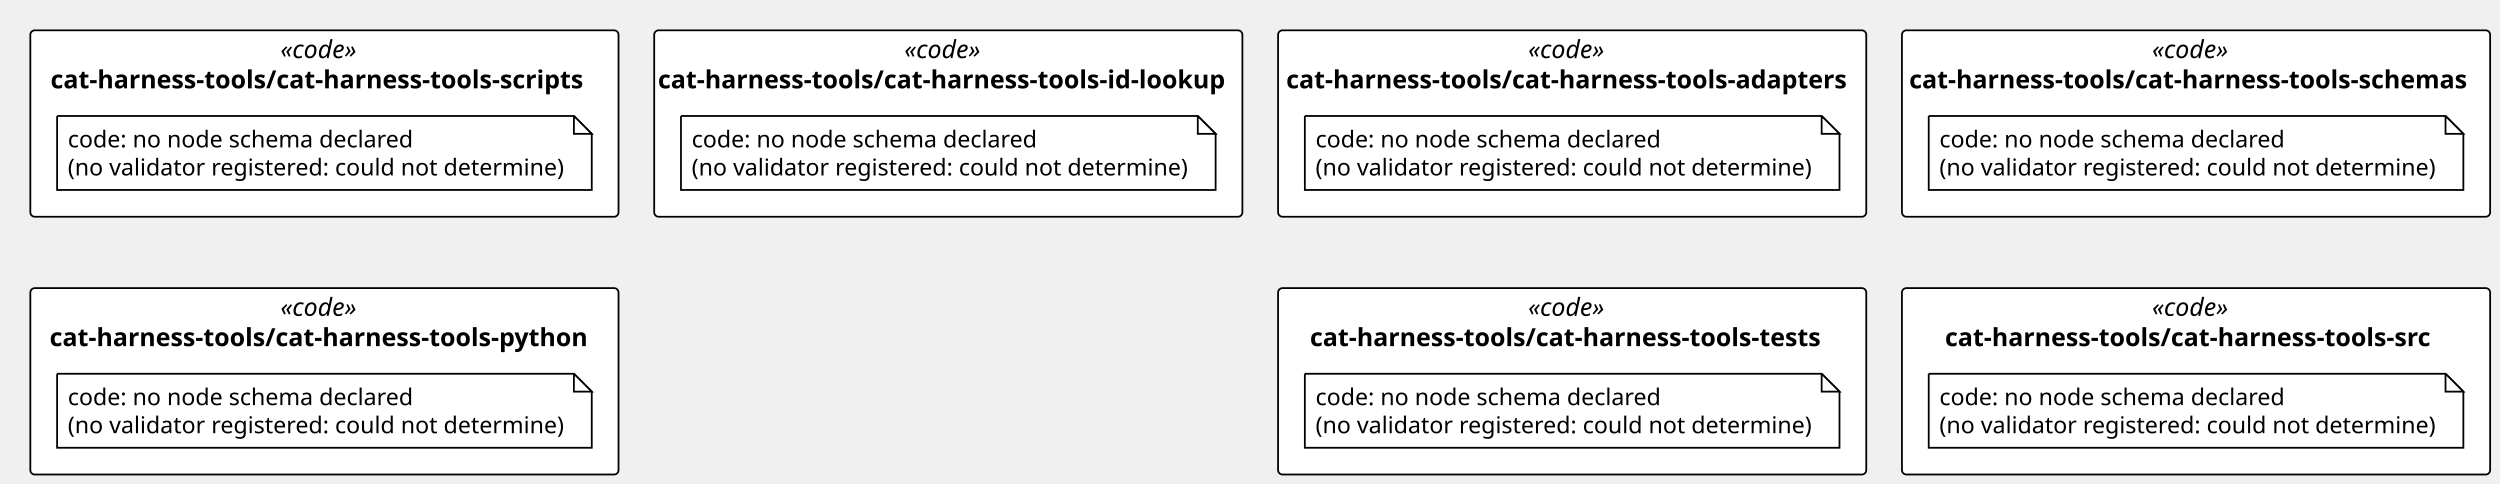
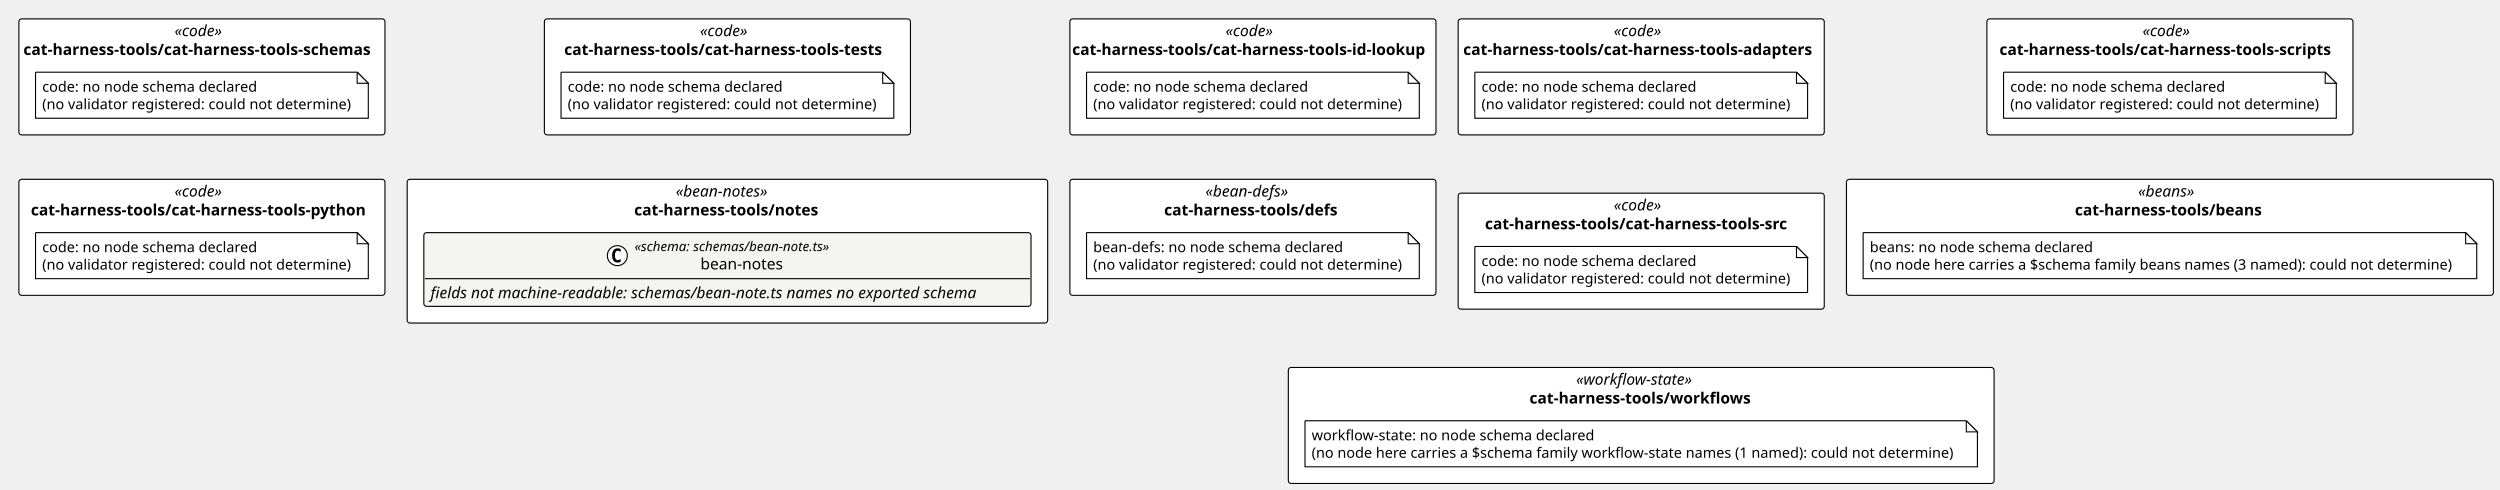
- <svg xmlns="http://www.w3.org/2000/svg" contentStyleType="text/css" height="271px" preserveAspectRatio="none" style="width:1401px;height:271px;background:#FFFFFF;" version="1.1" viewBox="0 0 1401 271" width="1401px" zoomAndPan="magnify">
+ <svg xmlns="http://www.w3.org/2000/svg" contentStyleType="text/css" height="441px" preserveAspectRatio="none" style="width:2251px;height:441px;background:#FFFFFF;" version="1.1" viewBox="0 0 2251 441" width="2251px" zoomAndPan="magnify">
  <defs />
  <g>
-     <rect fill="#FFFFFF" height="104.459" rx="2.5" ry="2.5" style="stroke:#000000;stroke-width:1.0;" width="329.618" x="716.235" y="17" />
-     <text fill="#000000" font-family="Verdana" font-size="14" font-style="italic" lengthAdjust="spacing" textLength="49.362" x="856.363" y="32.562">«code»</text>
-     <text fill="#000000" font-family="Verdana" font-size="14" font-weight="bold" lengthAdjust="spacing" textLength="320.51" x="720.789" y="49.502">cat-harness-tools/cat-harness-tools-adapters</text>
-     <rect fill="#FFFFFF" height="104.459" rx="2.5" ry="2.5" style="stroke:#000000;stroke-width:1.0;" width="329.618" x="1065.853" y="17" />
-     <text fill="#000000" font-family="Verdana" font-size="14" font-style="italic" lengthAdjust="spacing" textLength="49.362" x="1205.981" y="32.562">«code»</text>
-     <text fill="#000000" font-family="Verdana" font-size="14" font-weight="bold" lengthAdjust="spacing" textLength="321.474" x="1069.925" y="49.502">cat-harness-tools/cat-harness-tools-schemas</text>
+     <rect fill="#FFFFFF" height="104.459" rx="2.5" ry="2.5" style="stroke:#000000;stroke-width:1.0;" width="329.618" x="1312.936" y="17" />
+     <text fill="#000000" font-family="Verdana" font-size="14" font-style="italic" lengthAdjust="spacing" textLength="49.362" x="1453.063" y="32.562">«code»</text>
+     <text fill="#000000" font-family="Verdana" font-size="14" font-weight="bold" lengthAdjust="spacing" textLength="320.51" x="1317.489" y="49.502">cat-harness-tools/cat-harness-tools-adapters</text>
    <rect fill="#FFFFFF" height="104.459" rx="2.5" ry="2.5" style="stroke:#000000;stroke-width:1.0;" width="329.618" x="17" y="17" />
    <text fill="#000000" font-family="Verdana" font-size="14" font-style="italic" lengthAdjust="spacing" textLength="49.362" x="157.128" y="32.562">«code»</text>
-     <text fill="#000000" font-family="Verdana" font-size="14" font-weight="bold" lengthAdjust="spacing" textLength="306.961" x="28.328" y="49.502">cat-harness-tools/cat-harness-tools-scripts</text>
-     <rect fill="#FFFFFF" height="104.459" rx="2.5" ry="2.5" style="stroke:#000000;stroke-width:1.0;" width="329.618" x="366.618" y="17" />
-     <text fill="#000000" font-family="Verdana" font-size="14" font-style="italic" lengthAdjust="spacing" textLength="49.362" x="506.745" y="32.562">«code»</text>
-     <text fill="#000000" font-family="Verdana" font-size="14" font-weight="bold" lengthAdjust="spacing" textLength="325.391" x="368.731" y="49.502">cat-harness-tools/cat-harness-tools-id-lookup</text>
-     <rect fill="#FFFFFF" height="104.459" rx="2.5" ry="2.5" style="stroke:#000000;stroke-width:1.0;" width="329.618" x="716.235" y="161.459" />
-     <text fill="#000000" font-family="Verdana" font-size="14" font-style="italic" lengthAdjust="spacing" textLength="49.362" x="856.363" y="177.022">«code»</text>
-     <text fill="#000000" font-family="Verdana" font-size="14" font-weight="bold" lengthAdjust="spacing" textLength="293.87" x="734.109" y="193.961">cat-harness-tools/cat-harness-tools-tests</text>
-     <rect fill="#FFFFFF" height="104.459" rx="2.5" ry="2.5" style="stroke:#000000;stroke-width:1.0;" width="329.618" x="1065.853" y="161.459" />
-     <text fill="#000000" font-family="Verdana" font-size="14" font-style="italic" lengthAdjust="spacing" textLength="49.362" x="1205.981" y="177.022">«code»</text>
-     <text fill="#000000" font-family="Verdana" font-size="14" font-weight="bold" lengthAdjust="spacing" textLength="281.374" x="1089.975" y="193.961">cat-harness-tools/cat-harness-tools-src</text>
+     <text fill="#000000" font-family="Verdana" font-size="14" font-weight="bold" lengthAdjust="spacing" textLength="321.474" x="21.072" y="49.502">cat-harness-tools/cat-harness-tools-schemas</text>
+     <rect fill="#FFFFFF" height="104.459" rx="2.5" ry="2.5" style="stroke:#000000;stroke-width:1.0;" width="329.618" x="1788.992" y="17" />
+     <text fill="#000000" font-family="Verdana" font-size="14" font-style="italic" lengthAdjust="spacing" textLength="49.362" x="1929.12" y="32.562">«code»</text>
+     <text fill="#000000" font-family="Verdana" font-size="14" font-weight="bold" lengthAdjust="spacing" textLength="306.961" x="1800.321" y="49.502">cat-harness-tools/cat-harness-tools-scripts</text>
+     <rect fill="#FFFFFF" height="104.459" rx="2.5" ry="2.5" style="stroke:#000000;stroke-width:1.0;" width="329.618" x="963.318" y="17" />
+     <text fill="#000000" font-family="Verdana" font-size="14" font-style="italic" lengthAdjust="spacing" textLength="49.362" x="1103.446" y="32.562">«code»</text>
+     <text fill="#000000" font-family="Verdana" font-size="14" font-weight="bold" lengthAdjust="spacing" textLength="325.391" x="965.431" y="49.502">cat-harness-tools/cat-harness-tools-id-lookup</text>
+     <rect fill="#FFFFFF" height="104.459" rx="2.5" ry="2.5" style="stroke:#000000;stroke-width:1.0;" width="329.618" x="490.159" y="17" />
+     <text fill="#000000" font-family="Verdana" font-size="14" font-style="italic" lengthAdjust="spacing" textLength="49.362" x="630.287" y="32.562">«code»</text>
+     <text fill="#000000" font-family="Verdana" font-size="14" font-weight="bold" lengthAdjust="spacing" textLength="293.87" x="508.033" y="49.502">cat-harness-tools/cat-harness-tools-tests</text>
+     <rect fill="#FFFFFF" height="104.459" rx="2.5" ry="2.5" style="stroke:#000000;stroke-width:1.0;" width="329.618" x="1312.936" y="173.929" />
+     <text fill="#000000" font-family="Verdana" font-size="14" font-style="italic" lengthAdjust="spacing" textLength="49.362" x="1453.063" y="189.491">«code»</text>
+     <text fill="#000000" font-family="Verdana" font-size="14" font-weight="bold" lengthAdjust="spacing" textLength="281.374" x="1337.057" y="206.431">cat-harness-tools/cat-harness-tools-src</text>
    <rect fill="#FFFFFF" height="104.459" rx="2.5" ry="2.5" style="stroke:#000000;stroke-width:1.0;" width="329.618" x="17" y="161.459" />
    <text fill="#000000" font-family="Verdana" font-size="14" font-style="italic" lengthAdjust="spacing" textLength="49.362" x="157.128" y="177.022">«code»</text>
    <text fill="#000000" font-family="Verdana" font-size="14" font-weight="bold" lengthAdjust="spacing" textLength="307.993" x="27.812" y="193.961">cat-harness-tools/cat-harness-tools-python</text>
+     <rect fill="#FFFFFF" height="104.459" rx="2.5" ry="2.5" style="stroke:#000000;stroke-width:1.0;" width="582.496" x="1662.553" y="161.459" />
+     <text fill="#000000" font-family="Verdana" font-size="14" font-style="italic" lengthAdjust="spacing" textLength="57.21" x="1925.196" y="177.022">«beans»</text>
+     <text fill="#000000" font-family="Verdana" font-size="14" font-weight="bold" lengthAdjust="spacing" textLength="171.09" x="1868.256" y="193.961">cat-harness-tools/beans</text>
+     <rect fill="#FFFFFF" height="104.459" rx="2.5" ry="2.5" style="stroke:#000000;stroke-width:1.0;" width="329.618" x="963.318" y="161.459" />
+     <text fill="#000000" font-family="Verdana" font-size="14" font-style="italic" lengthAdjust="spacing" textLength="85.524" x="1085.364" y="177.022">«bean-defs»</text>
+     <text fill="#000000" font-family="Verdana" font-size="14" font-weight="bold" lengthAdjust="spacing" textLength="159.817" x="1048.218" y="193.961">cat-harness-tools/defs</text>
+     <rect fill="#FFFFFF" height="129.398" rx="2.5" ry="2.5" style="stroke:#000000;stroke-width:1.0;" width="576.7" x="366.618" y="161.459" />
+     <text fill="#000000" font-family="Verdana" font-size="14" font-style="italic" lengthAdjust="spacing" textLength="92.996" x="608.47" y="177.022">«bean-notes»</text>
+     <text fill="#000000" font-family="Verdana" font-size="14" font-weight="bold" lengthAdjust="spacing" textLength="167.85" x="571.043" y="193.961">cat-harness-tools/notes</text>
+     <rect fill="#FFFFFF" height="104.459" rx="2.5" ry="2.5" style="stroke:#000000;stroke-width:1.0;" width="635.454" x="1160.017" y="330.857" />
+     <text fill="#000000" font-family="Verdana" font-size="14" font-style="italic" lengthAdjust="spacing" textLength="117.291" x="1419.099" y="346.42">«workflow-state»</text>
+     <text fill="#000000" font-family="Verdana" font-size="14" font-weight="bold" lengthAdjust="spacing" textLength="201.243" x="1377.123" y="363.359">cat-harness-tools/workflows</text>
    <g id="elem_n_cat_harness_tools_cat_harness_tools_adapters_code">
-       <path d="M731.235,65 L731.235,106.459 L1030.853,106.459 L1030.853,75 L1020.853,65 L731.235,65 " fill="#FFFFFF" style="stroke:#000000;stroke-width:1.0;" />
-       <path d="M1020.853,65 L1020.853,75 L1030.853,75 L1020.853,65 " fill="#FFFFFF" style="stroke:#000000;stroke-width:1.0;" />
-       <text fill="#000000" font-family="Verdana" font-size="13" lengthAdjust="spacing" textLength="197.71" x="737.235" y="82.594">code: no node schema declared</text>
-       <text fill="#000000" font-family="Verdana" font-size="13" lengthAdjust="spacing" textLength="278.618" x="737.235" y="98.323">(no validator registered: could not determine)</text>
+       <path d="M1327.936,65 L1327.936,106.459 L1627.553,106.459 L1627.553,75 L1617.553,65 L1327.936,65 " fill="#FFFFFF" style="stroke:#000000;stroke-width:1.0;" />
+       <path d="M1617.553,65 L1617.553,75 L1627.553,75 L1617.553,65 " fill="#FFFFFF" style="stroke:#000000;stroke-width:1.0;" />
+       <text fill="#000000" font-family="Verdana" font-size="13" lengthAdjust="spacing" textLength="197.71" x="1333.936" y="82.594">code: no node schema declared</text>
+       <text fill="#000000" font-family="Verdana" font-size="13" lengthAdjust="spacing" textLength="278.618" x="1333.936" y="98.323">(no validator registered: could not determine)</text>
    </g>
    <g id="elem_n_cat_harness_tools_cat_harness_tools_schemas_code">
-       <path d="M1080.853,65 L1080.853,106.459 L1380.471,106.459 L1380.471,75 L1370.471,65 L1080.853,65 " fill="#FFFFFF" style="stroke:#000000;stroke-width:1.0;" />
-       <path d="M1370.471,65 L1370.471,75 L1380.471,75 L1370.471,65 " fill="#FFFFFF" style="stroke:#000000;stroke-width:1.0;" />
-       <text fill="#000000" font-family="Verdana" font-size="13" lengthAdjust="spacing" textLength="197.71" x="1086.853" y="82.594">code: no node schema declared</text>
-       <text fill="#000000" font-family="Verdana" font-size="13" lengthAdjust="spacing" textLength="278.618" x="1086.853" y="98.323">(no validator registered: could not determine)</text>
-     </g>
-     <g id="elem_n_cat_harness_tools_cat_harness_tools_scripts_code">
      <path d="M32,65 L32,106.459 L331.618,106.459 L331.618,75 L321.618,65 L32,65 " fill="#FFFFFF" style="stroke:#000000;stroke-width:1.0;" />
      <path d="M321.618,65 L321.618,75 L331.618,75 L321.618,65 " fill="#FFFFFF" style="stroke:#000000;stroke-width:1.0;" />
      <text fill="#000000" font-family="Verdana" font-size="13" lengthAdjust="spacing" textLength="197.71" x="38" y="82.594">code: no node schema declared</text>
      <text fill="#000000" font-family="Verdana" font-size="13" lengthAdjust="spacing" textLength="278.618" x="38" y="98.323">(no validator registered: could not determine)</text>
    </g>
+     <g id="elem_n_cat_harness_tools_cat_harness_tools_scripts_code">
+       <path d="M1803.992,65 L1803.992,106.459 L2103.61,106.459 L2103.61,75 L2093.61,65 L1803.992,65 " fill="#FFFFFF" style="stroke:#000000;stroke-width:1.0;" />
+       <path d="M2093.61,65 L2093.61,75 L2103.61,75 L2093.61,65 " fill="#FFFFFF" style="stroke:#000000;stroke-width:1.0;" />
+       <text fill="#000000" font-family="Verdana" font-size="13" lengthAdjust="spacing" textLength="197.71" x="1809.992" y="82.594">code: no node schema declared</text>
+       <text fill="#000000" font-family="Verdana" font-size="13" lengthAdjust="spacing" textLength="278.618" x="1809.992" y="98.323">(no validator registered: could not determine)</text>
+     </g>
    <g id="elem_n_cat_harness_tools_cat_harness_tools_id_lookup_code">
-       <path d="M381.618,65 L381.618,106.459 L681.235,106.459 L681.235,75 L671.235,65 L381.618,65 " fill="#FFFFFF" style="stroke:#000000;stroke-width:1.0;" />
-       <path d="M671.235,65 L671.235,75 L681.235,75 L671.235,65 " fill="#FFFFFF" style="stroke:#000000;stroke-width:1.0;" />
-       <text fill="#000000" font-family="Verdana" font-size="13" lengthAdjust="spacing" textLength="197.71" x="387.618" y="82.594">code: no node schema declared</text>
-       <text fill="#000000" font-family="Verdana" font-size="13" lengthAdjust="spacing" textLength="278.618" x="387.618" y="98.323">(no validator registered: could not determine)</text>
+       <path d="M978.318,65 L978.318,106.459 L1277.936,106.459 L1277.936,75 L1267.936,65 L978.318,65 " fill="#FFFFFF" style="stroke:#000000;stroke-width:1.0;" />
+       <path d="M1267.936,65 L1267.936,75 L1277.936,75 L1267.936,65 " fill="#FFFFFF" style="stroke:#000000;stroke-width:1.0;" />
+       <text fill="#000000" font-family="Verdana" font-size="13" lengthAdjust="spacing" textLength="197.71" x="984.318" y="82.594">code: no node schema declared</text>
+       <text fill="#000000" font-family="Verdana" font-size="13" lengthAdjust="spacing" textLength="278.618" x="984.318" y="98.323">(no validator registered: could not determine)</text>
    </g>
    <g id="elem_n_cat_harness_tools_cat_harness_tools_tests_code">
-       <path d="M731.235,209.459 L731.235,250.918 L1030.853,250.918 L1030.853,219.459 L1020.853,209.459 L731.235,209.459 " fill="#FFFFFF" style="stroke:#000000;stroke-width:1.0;" />
-       <path d="M1020.853,209.459 L1020.853,219.459 L1030.853,219.459 L1020.853,209.459 " fill="#FFFFFF" style="stroke:#000000;stroke-width:1.0;" />
-       <text fill="#000000" font-family="Verdana" font-size="13" lengthAdjust="spacing" textLength="197.71" x="737.235" y="227.053">code: no node schema declared</text>
-       <text fill="#000000" font-family="Verdana" font-size="13" lengthAdjust="spacing" textLength="278.618" x="737.235" y="242.782">(no validator registered: could not determine)</text>
+       <path d="M505.159,65 L505.159,106.459 L804.777,106.459 L804.777,75 L794.777,65 L505.159,65 " fill="#FFFFFF" style="stroke:#000000;stroke-width:1.0;" />
+       <path d="M794.777,65 L794.777,75 L804.777,75 L794.777,65 " fill="#FFFFFF" style="stroke:#000000;stroke-width:1.0;" />
+       <text fill="#000000" font-family="Verdana" font-size="13" lengthAdjust="spacing" textLength="197.71" x="511.159" y="82.594">code: no node schema declared</text>
+       <text fill="#000000" font-family="Verdana" font-size="13" lengthAdjust="spacing" textLength="278.618" x="511.159" y="98.323">(no validator registered: could not determine)</text>
    </g>
    <g id="elem_n_cat_harness_tools_cat_harness_tools_src_code">
-       <path d="M1080.853,209.459 L1080.853,250.918 L1380.471,250.918 L1380.471,219.459 L1370.471,209.459 L1080.853,209.459 " fill="#FFFFFF" style="stroke:#000000;stroke-width:1.0;" />
-       <path d="M1370.471,209.459 L1370.471,219.459 L1380.471,219.459 L1370.471,209.459 " fill="#FFFFFF" style="stroke:#000000;stroke-width:1.0;" />
-       <text fill="#000000" font-family="Verdana" font-size="13" lengthAdjust="spacing" textLength="197.71" x="1086.853" y="227.053">code: no node schema declared</text>
-       <text fill="#000000" font-family="Verdana" font-size="13" lengthAdjust="spacing" textLength="278.618" x="1086.853" y="242.782">(no validator registered: could not determine)</text>
+       <path d="M1327.936,221.929 L1327.936,263.388 L1627.553,263.388 L1627.553,231.929 L1617.553,221.929 L1327.936,221.929 " fill="#FFFFFF" style="stroke:#000000;stroke-width:1.0;" />
+       <path d="M1617.553,221.929 L1617.553,231.929 L1627.553,231.929 L1617.553,221.929 " fill="#FFFFFF" style="stroke:#000000;stroke-width:1.0;" />
+       <text fill="#000000" font-family="Verdana" font-size="13" lengthAdjust="spacing" textLength="197.71" x="1333.936" y="239.523">code: no node schema declared</text>
+       <text fill="#000000" font-family="Verdana" font-size="13" lengthAdjust="spacing" textLength="278.618" x="1333.936" y="255.252">(no validator registered: could not determine)</text>
    </g>
    <g id="elem_n_cat_harness_tools_cat_harness_tools_python_code">
      <path d="M32,209.459 L32,250.918 L331.618,250.918 L331.618,219.459 L321.618,209.459 L32,209.459 " fill="#FFFFFF" style="stroke:#000000;stroke-width:1.0;" />
      <path d="M321.618,209.459 L321.618,219.459 L331.618,219.459 L321.618,209.459 " fill="#FFFFFF" style="stroke:#000000;stroke-width:1.0;" />
      <text fill="#000000" font-family="Verdana" font-size="13" lengthAdjust="spacing" textLength="197.71" x="38" y="227.053">code: no node schema declared</text>
      <text fill="#000000" font-family="Verdana" font-size="13" lengthAdjust="spacing" textLength="278.618" x="38" y="242.782">(no validator registered: could not determine)</text>
    </g>
+     <g id="elem_n_cat_harness_tools_beans_beans">
+       <path d="M1677.553,209.459 L1677.553,250.918 L2230.049,250.918 L2230.049,219.459 L2220.049,209.459 L1677.553,209.459 " fill="#FFFFFF" style="stroke:#000000;stroke-width:1.0;" />
+       <path d="M2220.049,209.459 L2220.049,219.459 L2230.049,219.459 L2220.049,209.459 " fill="#FFFFFF" style="stroke:#000000;stroke-width:1.0;" />
+       <text fill="#000000" font-family="Verdana" font-size="13" lengthAdjust="spacing" textLength="204.331" x="1683.553" y="227.053">beans: no node schema declared</text>
+       <text fill="#000000" font-family="Verdana" font-size="13" lengthAdjust="spacing" textLength="531.496" x="1683.553" y="242.782">(no node here carries a $schema family beans names (3 named): could not determine)</text>
+     </g>
+     <g id="elem_n_cat_harness_tools_defs_bean_defs">
+       <path d="M978.318,209.459 L978.318,250.918 L1277.936,250.918 L1277.936,219.459 L1267.936,209.459 L978.318,209.459 " fill="#FFFFFF" style="stroke:#000000;stroke-width:1.0;" />
+       <path d="M1267.936,209.459 L1267.936,219.459 L1277.936,219.459 L1267.936,209.459 " fill="#FFFFFF" style="stroke:#000000;stroke-width:1.0;" />
+       <text fill="#000000" font-family="Verdana" font-size="13" lengthAdjust="spacing" textLength="230.661" x="984.318" y="227.053">bean-defs: no node schema declared</text>
+       <text fill="#000000" font-family="Verdana" font-size="13" lengthAdjust="spacing" textLength="278.618" x="984.318" y="242.782">(no validator registered: could not determine)</text>
+     </g>
+     <g id="elem_cat_harness_tools_notes_bean_notes_shape">
+       <rect codeLine="38" fill="#F4F4F1" height="66.398" id="cat_harness_tools_notes_bean_notes_shape" rx="2.5" ry="2.5" style="stroke:#000000;stroke-width:1.0;" width="546.7" x="381.618" y="209.459" />
+       <ellipse cx="555.856" cy="230.189" fill="#FFFFFF" rx="9" ry="9" style="stroke:#000000;stroke-width:1.0;" />
+       <path d="M558.824,235.829 Q558.246,236.126 557.606,236.267 Q556.965,236.423 556.262,236.423 Q553.762,236.423 552.434,234.782 Q551.121,233.126 551.121,230.001 Q551.121,226.876 552.434,225.22 Q553.762,223.564 556.262,223.564 Q556.965,223.564 557.606,223.72 Q558.262,223.876 558.824,224.173 L558.824,226.892 Q558.199,226.314 557.606,226.048 Q557.012,225.767 556.387,225.767 Q555.043,225.767 554.356,226.845 Q553.668,227.907 553.668,230.001 Q553.668,232.095 554.356,233.173 Q555.043,234.235 556.387,234.235 Q557.012,234.235 557.606,233.97 Q558.199,233.689 558.824,233.11 L558.824,235.829 Z " fill="#000000" />
+       <text fill="#000000" font-family="Verdana" font-size="12" font-style="italic" lengthAdjust="spacing" textLength="194.725" x="571.356" y="226.084">«schema: schemas/bean-note.ts»</text>
+       <text fill="#000000" font-family="Verdana" font-size="14" lengthAdjust="spacing" textLength="76.105" x="630.665" y="242.541">bean-notes</text>
+       <line style="stroke:#000000;stroke-width:1.0;" x1="382.618" x2="927.318" y1="250.918" y2="250.918" />
+       <text fill="#000000" font-family="Verdana" font-size="14" font-style="italic" lengthAdjust="spacing" textLength="534.7" x="387.618" y="268.481">fields not machine-readable: schemas/bean-note.ts names no exported schema</text>
+     </g>
+     <g id="elem_n_cat_harness_tools_workflows_workflow_state">
+       <path d="M1175.017,378.857 L1175.017,420.316 L1780.471,420.316 L1780.471,388.857 L1770.471,378.857 L1175.017,378.857 " fill="#FFFFFF" style="stroke:#000000;stroke-width:1.0;" />
+       <path d="M1770.471,378.857 L1770.471,388.857 L1780.471,388.857 L1770.471,378.857 " fill="#FFFFFF" style="stroke:#000000;stroke-width:1.0;" />
+       <text fill="#000000" font-family="Verdana" font-size="13" lengthAdjust="spacing" textLength="260.032" x="1181.017" y="396.451">workflow-state: no node schema declared</text>
+       <text fill="#000000" font-family="Verdana" font-size="13" lengthAdjust="spacing" textLength="584.454" x="1181.017" y="412.181">(no node here carries a $schema family workflow-state names (1 named): could not determine)</text>
+     </g>
  </g>
</svg>
